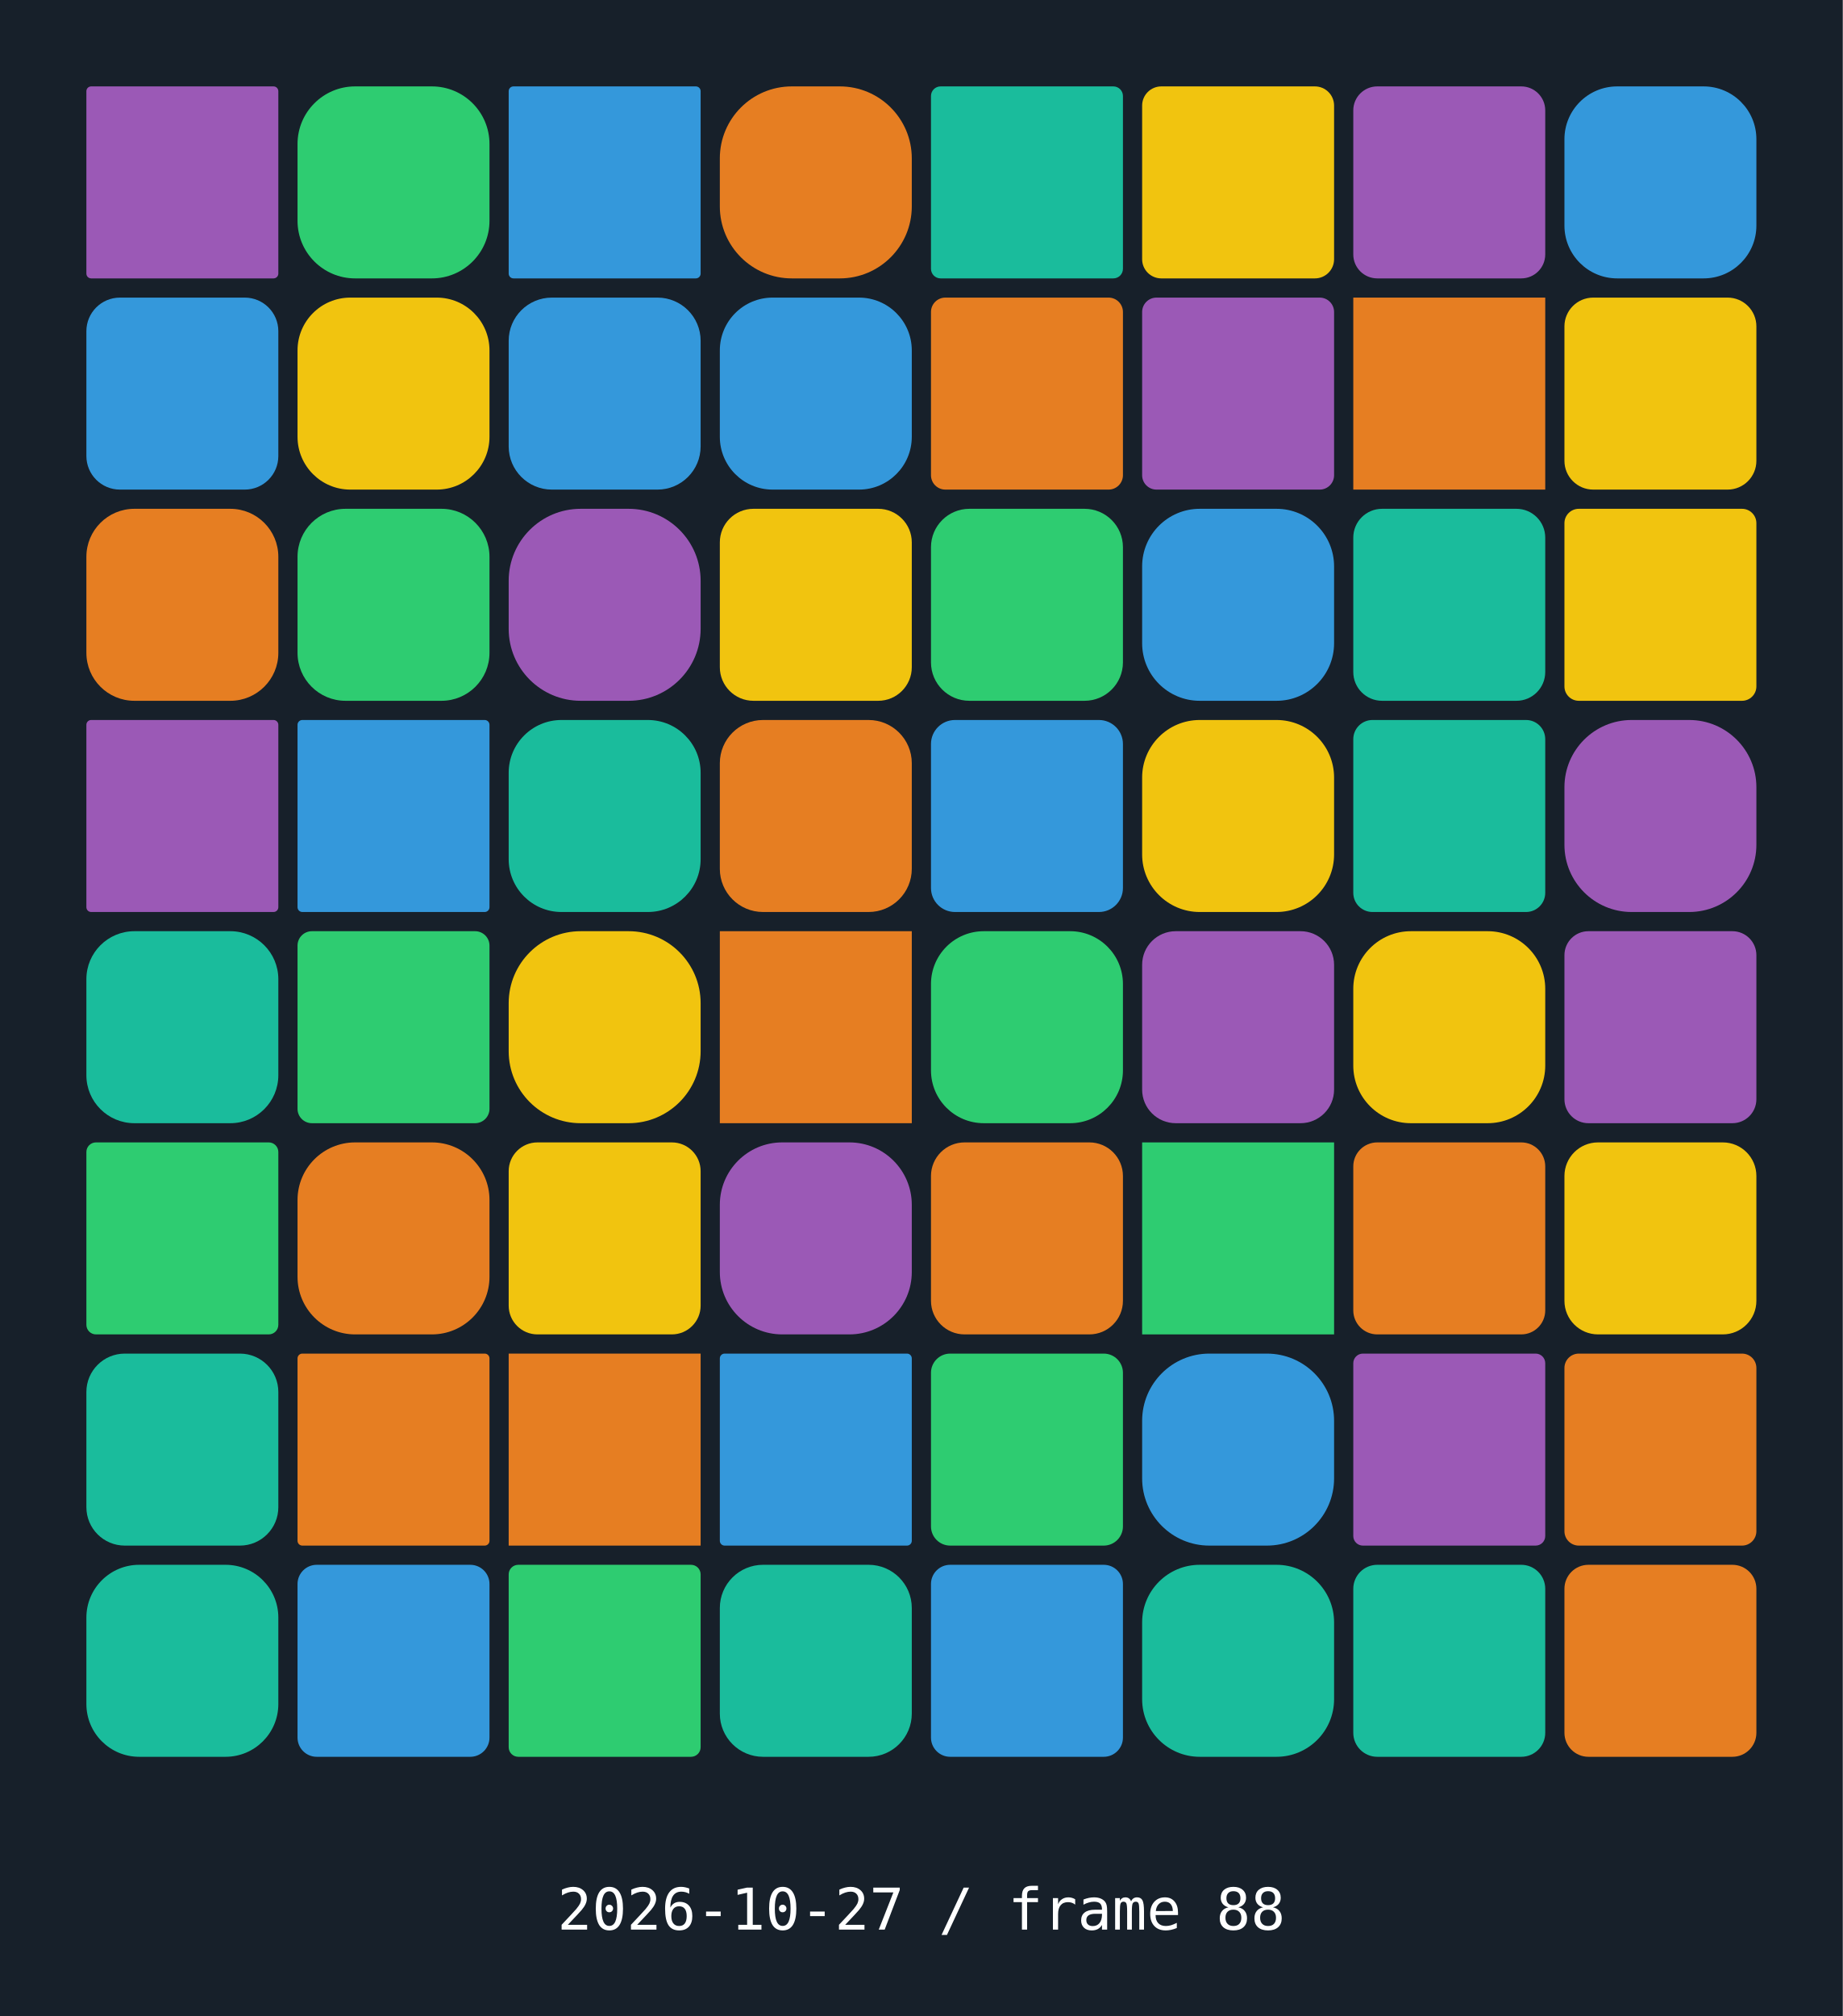
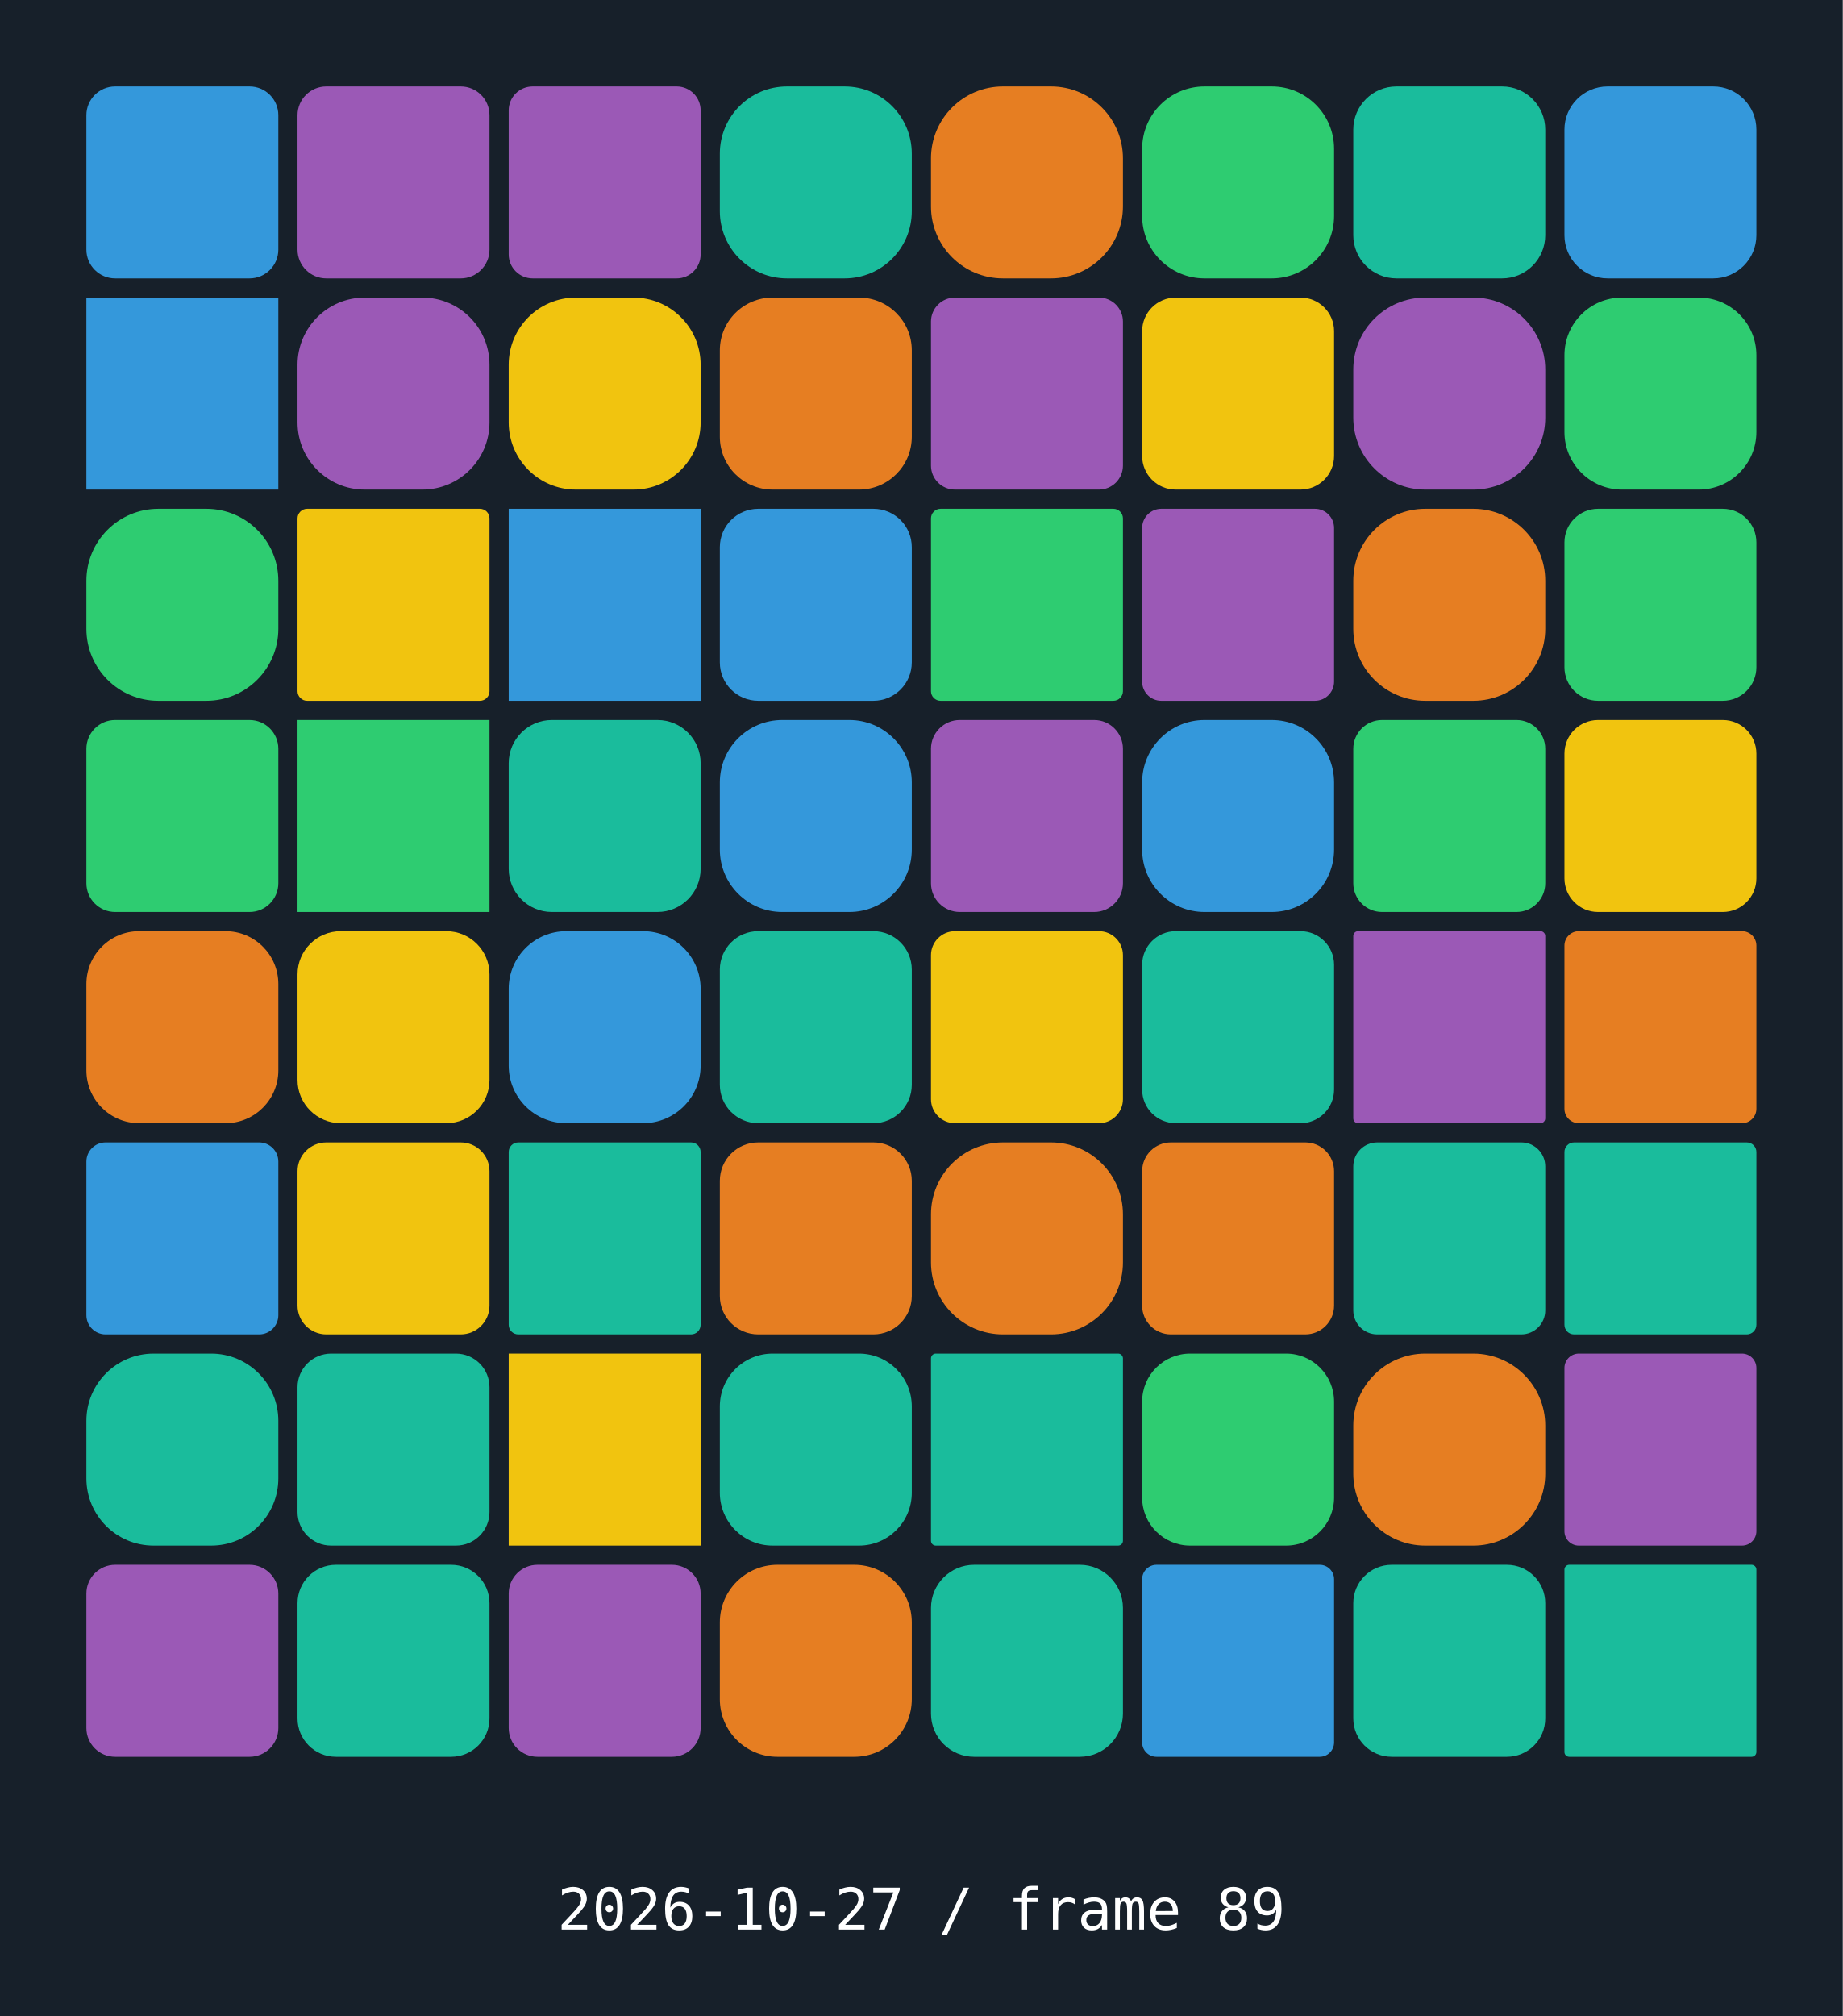
<svg xmlns="http://www.w3.org/2000/svg" width="384" height="420" viewBox="0 0 384 420">
  <rect width="384" height="420" fill="#17202a" />
-   <rect x="18" y="18" width="40" height="40" rx="1" fill="#9b59b6" />
-   <rect x="62" y="18" width="40" height="40" rx="12" fill="#2ecc71" />
-   <rect x="106" y="18" width="40" height="40" rx="1" fill="#3498db" />
-   <rect x="150" y="18" width="40" height="40" rx="15" fill="#e67e22" />
-   <rect x="194" y="18" width="40" height="40" rx="2" fill="#1abc9c" />
-   <rect x="238" y="18" width="40" height="40" rx="4" fill="#f1c40f" />
-   <rect x="282" y="18" width="40" height="40" rx="5" fill="#9b59b6" />
-   <rect x="326" y="18" width="40" height="40" rx="11" fill="#3498db" />
-   <rect x="18" y="62" width="40" height="40" rx="7" fill="#3498db" />
-   <rect x="62" y="62" width="40" height="40" rx="11" fill="#f1c40f" />
-   <rect x="106" y="62" width="40" height="40" rx="9" fill="#3498db" />
-   <rect x="150" y="62" width="40" height="40" rx="11" fill="#3498db" />
-   <rect x="194" y="62" width="40" height="40" rx="3" fill="#e67e22" />
-   <rect x="238" y="62" width="40" height="40" rx="3" fill="#9b59b6" />
-   <rect x="282" y="62" width="40" height="40" rx="0" fill="#e67e22" />
-   <rect x="326" y="62" width="40" height="40" rx="6" fill="#f1c40f" />
-   <rect x="18" y="106" width="40" height="40" rx="10" fill="#e67e22" />
-   <rect x="62" y="106" width="40" height="40" rx="10" fill="#2ecc71" />
-   <rect x="106" y="106" width="40" height="40" rx="15" fill="#9b59b6" />
-   <rect x="150" y="106" width="40" height="40" rx="7" fill="#f1c40f" />
-   <rect x="194" y="106" width="40" height="40" rx="8" fill="#2ecc71" />
-   <rect x="238" y="106" width="40" height="40" rx="12" fill="#3498db" />
-   <rect x="282" y="106" width="40" height="40" rx="6" fill="#1abc9c" />
-   <rect x="326" y="106" width="40" height="40" rx="3" fill="#f1c40f" />
-   <rect x="18" y="150" width="40" height="40" rx="1" fill="#9b59b6" />
-   <rect x="62" y="150" width="40" height="40" rx="1" fill="#3498db" />
-   <rect x="106" y="150" width="40" height="40" rx="11" fill="#1abc9c" />
-   <rect x="150" y="150" width="40" height="40" rx="9" fill="#e67e22" />
-   <rect x="194" y="150" width="40" height="40" rx="5" fill="#3498db" />
-   <rect x="238" y="150" width="40" height="40" rx="12" fill="#f1c40f" />
-   <rect x="282" y="150" width="40" height="40" rx="4" fill="#1abc9c" />
-   <rect x="326" y="150" width="40" height="40" rx="14" fill="#9b59b6" />
-   <rect x="18" y="194" width="40" height="40" rx="10" fill="#1abc9c" />
-   <rect x="62" y="194" width="40" height="40" rx="3" fill="#2ecc71" />
-   <rect x="106" y="194" width="40" height="40" rx="15" fill="#f1c40f" />
-   <rect x="150" y="194" width="40" height="40" rx="0" fill="#e67e22" />
-   <rect x="194" y="194" width="40" height="40" rx="11" fill="#2ecc71" />
-   <rect x="238" y="194" width="40" height="40" rx="7" fill="#9b59b6" />
-   <rect x="282" y="194" width="40" height="40" rx="12" fill="#f1c40f" />
-   <rect x="326" y="194" width="40" height="40" rx="5" fill="#9b59b6" />
-   <rect x="18" y="238" width="40" height="40" rx="2" fill="#2ecc71" />
-   <rect x="62" y="238" width="40" height="40" rx="12" fill="#e67e22" />
-   <rect x="106" y="238" width="40" height="40" rx="6" fill="#f1c40f" />
-   <rect x="150" y="238" width="40" height="40" rx="13" fill="#9b59b6" />
-   <rect x="194" y="238" width="40" height="40" rx="7" fill="#e67e22" />
-   <rect x="238" y="238" width="40" height="40" rx="0" fill="#2ecc71" />
-   <rect x="282" y="238" width="40" height="40" rx="5" fill="#e67e22" />
-   <rect x="326" y="238" width="40" height="40" rx="7" fill="#f1c40f" />
-   <rect x="18" y="282" width="40" height="40" rx="8" fill="#1abc9c" />
-   <rect x="62" y="282" width="40" height="40" rx="1" fill="#e67e22" />
-   <rect x="106" y="282" width="40" height="40" rx="0" fill="#e67e22" />
-   <rect x="150" y="282" width="40" height="40" rx="1" fill="#3498db" />
-   <rect x="194" y="282" width="40" height="40" rx="4" fill="#2ecc71" />
-   <rect x="238" y="282" width="40" height="40" rx="14" fill="#3498db" />
-   <rect x="282" y="282" width="40" height="40" rx="2" fill="#9b59b6" />
-   <rect x="326" y="282" width="40" height="40" rx="3" fill="#e67e22" />
-   <rect x="18" y="326" width="40" height="40" rx="11" fill="#1abc9c" />
-   <rect x="62" y="326" width="40" height="40" rx="4" fill="#3498db" />
-   <rect x="106" y="326" width="40" height="40" rx="2" fill="#2ecc71" />
-   <rect x="150" y="326" width="40" height="40" rx="9" fill="#1abc9c" />
-   <rect x="194" y="326" width="40" height="40" rx="4" fill="#3498db" />
-   <rect x="238" y="326" width="40" height="40" rx="12" fill="#1abc9c" />
-   <rect x="282" y="326" width="40" height="40" rx="5" fill="#1abc9c" />
-   <rect x="326" y="326" width="40" height="40" rx="5" fill="#e67e22" />
-   <text x="192" y="402" text-anchor="middle" fill="#ffffff" font-family="monospace">2026-10-27 / frame 88</text>
+   <rect x="18" y="18" width="40" height="40" rx="6" fill="#3498db" />
+   <rect x="62" y="18" width="40" height="40" rx="6" fill="#9b59b6" />
+   <rect x="106" y="18" width="40" height="40" rx="5" fill="#9b59b6" />
+   <rect x="150" y="18" width="40" height="40" rx="14" fill="#1abc9c" />
+   <rect x="194" y="18" width="40" height="40" rx="15" fill="#e67e22" />
+   <rect x="238" y="18" width="40" height="40" rx="13" fill="#2ecc71" />
+   <rect x="282" y="18" width="40" height="40" rx="9" fill="#1abc9c" />
+   <rect x="326" y="18" width="40" height="40" rx="9" fill="#3498db" />
+   <rect x="18" y="62" width="40" height="40" rx="0" fill="#3498db" />
+   <rect x="62" y="62" width="40" height="40" rx="14" fill="#9b59b6" />
+   <rect x="106" y="62" width="40" height="40" rx="14" fill="#f1c40f" />
+   <rect x="150" y="62" width="40" height="40" rx="11" fill="#e67e22" />
+   <rect x="194" y="62" width="40" height="40" rx="5" fill="#9b59b6" />
+   <rect x="238" y="62" width="40" height="40" rx="7" fill="#f1c40f" />
+   <rect x="282" y="62" width="40" height="40" rx="15" fill="#9b59b6" />
+   <rect x="326" y="62" width="40" height="40" rx="12" fill="#2ecc71" />
+   <rect x="18" y="106" width="40" height="40" rx="15" fill="#2ecc71" />
+   <rect x="62" y="106" width="40" height="40" rx="2" fill="#f1c40f" />
+   <rect x="106" y="106" width="40" height="40" rx="0" fill="#3498db" />
+   <rect x="150" y="106" width="40" height="40" rx="8" fill="#3498db" />
+   <rect x="194" y="106" width="40" height="40" rx="2" fill="#2ecc71" />
+   <rect x="238" y="106" width="40" height="40" rx="4" fill="#9b59b6" />
+   <rect x="282" y="106" width="40" height="40" rx="15" fill="#e67e22" />
+   <rect x="326" y="106" width="40" height="40" rx="7" fill="#2ecc71" />
+   <rect x="18" y="150" width="40" height="40" rx="6" fill="#2ecc71" />
+   <rect x="62" y="150" width="40" height="40" rx="0" fill="#2ecc71" />
+   <rect x="106" y="150" width="40" height="40" rx="9" fill="#1abc9c" />
+   <rect x="150" y="150" width="40" height="40" rx="13" fill="#3498db" />
+   <rect x="194" y="150" width="40" height="40" rx="6" fill="#9b59b6" />
+   <rect x="238" y="150" width="40" height="40" rx="13" fill="#3498db" />
+   <rect x="282" y="150" width="40" height="40" rx="6" fill="#2ecc71" />
+   <rect x="326" y="150" width="40" height="40" rx="7" fill="#f1c40f" />
+   <rect x="18" y="194" width="40" height="40" rx="11" fill="#e67e22" />
+   <rect x="62" y="194" width="40" height="40" rx="9" fill="#f1c40f" />
+   <rect x="106" y="194" width="40" height="40" rx="12" fill="#3498db" />
+   <rect x="150" y="194" width="40" height="40" rx="8" fill="#1abc9c" />
+   <rect x="194" y="194" width="40" height="40" rx="5" fill="#f1c40f" />
+   <rect x="238" y="194" width="40" height="40" rx="7" fill="#1abc9c" />
+   <rect x="282" y="194" width="40" height="40" rx="1" fill="#9b59b6" />
+   <rect x="326" y="194" width="40" height="40" rx="3" fill="#e67e22" />
+   <rect x="18" y="238" width="40" height="40" rx="4" fill="#3498db" />
+   <rect x="62" y="238" width="40" height="40" rx="6" fill="#f1c40f" />
+   <rect x="106" y="238" width="40" height="40" rx="2" fill="#1abc9c" />
+   <rect x="150" y="238" width="40" height="40" rx="8" fill="#e67e22" />
+   <rect x="194" y="238" width="40" height="40" rx="15" fill="#e67e22" />
+   <rect x="238" y="238" width="40" height="40" rx="6" fill="#e67e22" />
+   <rect x="282" y="238" width="40" height="40" rx="5" fill="#1abc9c" />
+   <rect x="326" y="238" width="40" height="40" rx="2" fill="#1abc9c" />
+   <rect x="18" y="282" width="40" height="40" rx="14" fill="#1abc9c" />
+   <rect x="62" y="282" width="40" height="40" rx="7" fill="#1abc9c" />
+   <rect x="106" y="282" width="40" height="40" rx="0" fill="#f1c40f" />
+   <rect x="150" y="282" width="40" height="40" rx="11" fill="#1abc9c" />
+   <rect x="194" y="282" width="40" height="40" rx="1" fill="#1abc9c" />
+   <rect x="238" y="282" width="40" height="40" rx="10" fill="#2ecc71" />
+   <rect x="282" y="282" width="40" height="40" rx="15" fill="#e67e22" />
+   <rect x="326" y="282" width="40" height="40" rx="3" fill="#9b59b6" />
+   <rect x="18" y="326" width="40" height="40" rx="6" fill="#9b59b6" />
+   <rect x="62" y="326" width="40" height="40" rx="8" fill="#1abc9c" />
+   <rect x="106" y="326" width="40" height="40" rx="6" fill="#9b59b6" />
+   <rect x="150" y="326" width="40" height="40" rx="12" fill="#e67e22" />
+   <rect x="194" y="326" width="40" height="40" rx="9" fill="#1abc9c" />
+   <rect x="238" y="326" width="40" height="40" rx="3" fill="#3498db" />
+   <rect x="282" y="326" width="40" height="40" rx="8" fill="#1abc9c" />
+   <rect x="326" y="326" width="40" height="40" rx="1" fill="#1abc9c" />
+   <text x="192" y="402" text-anchor="middle" fill="#ffffff" font-family="monospace">2026-10-27 / frame 89</text>
</svg>
